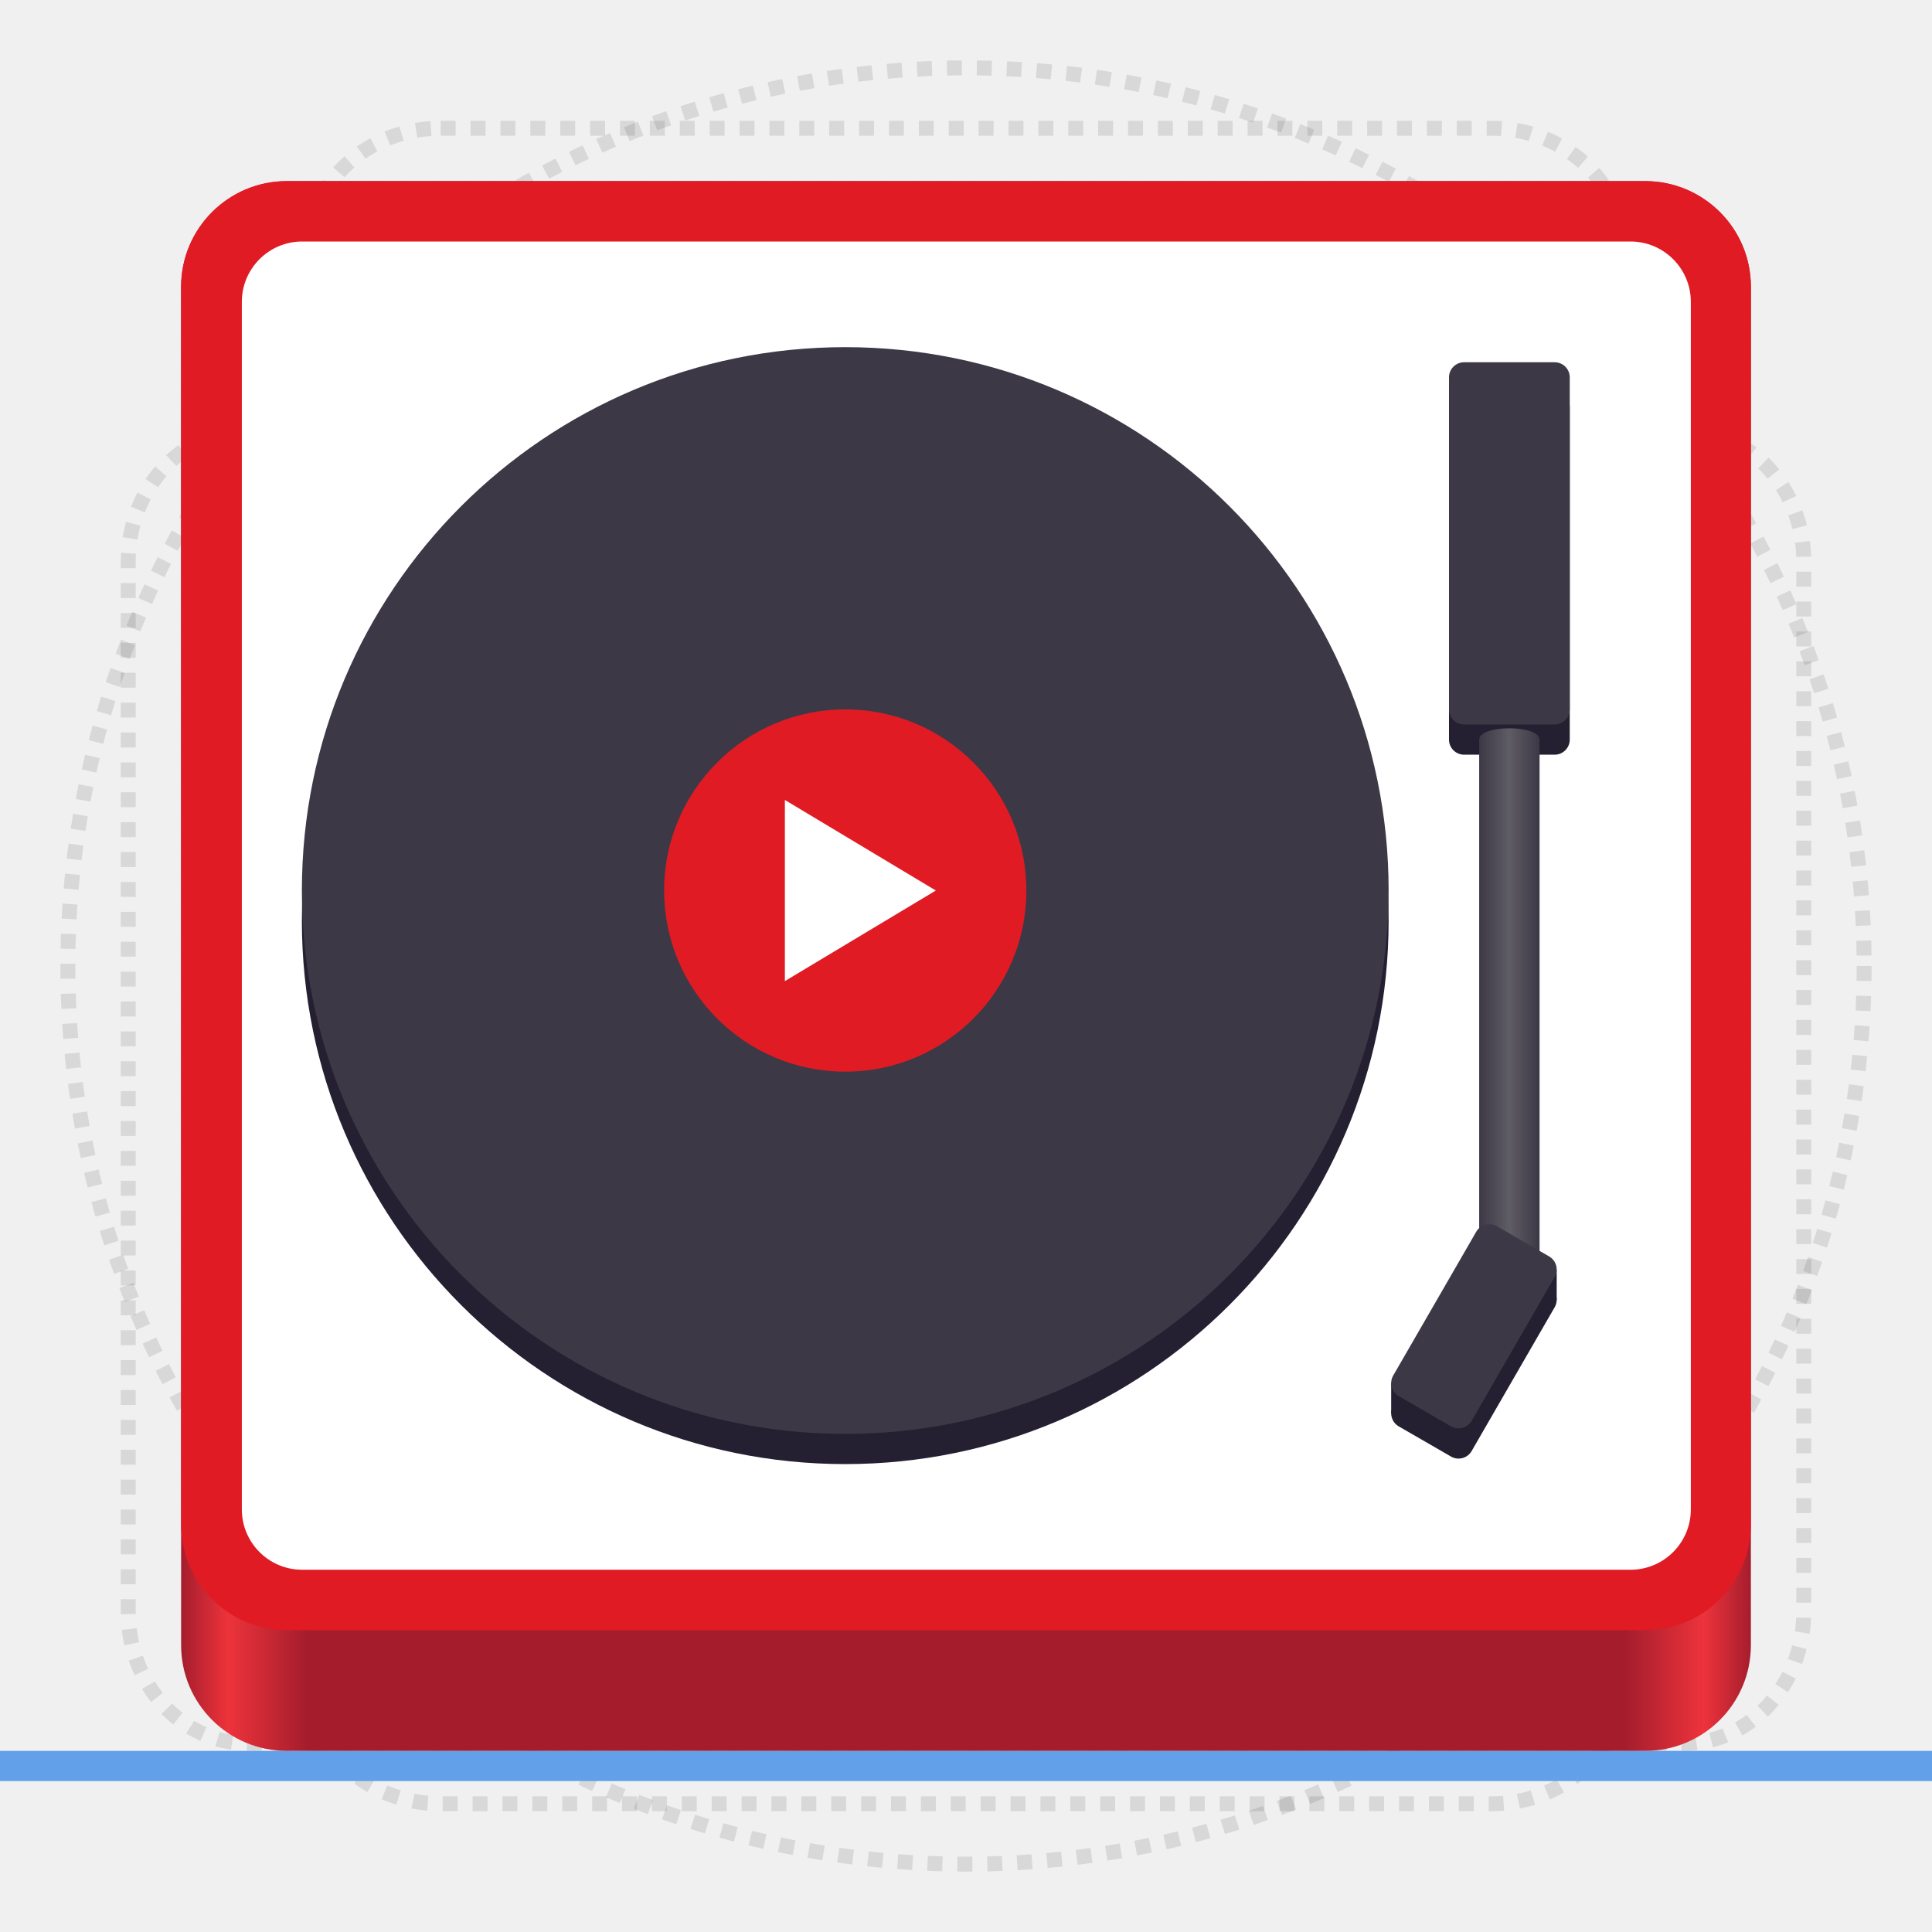
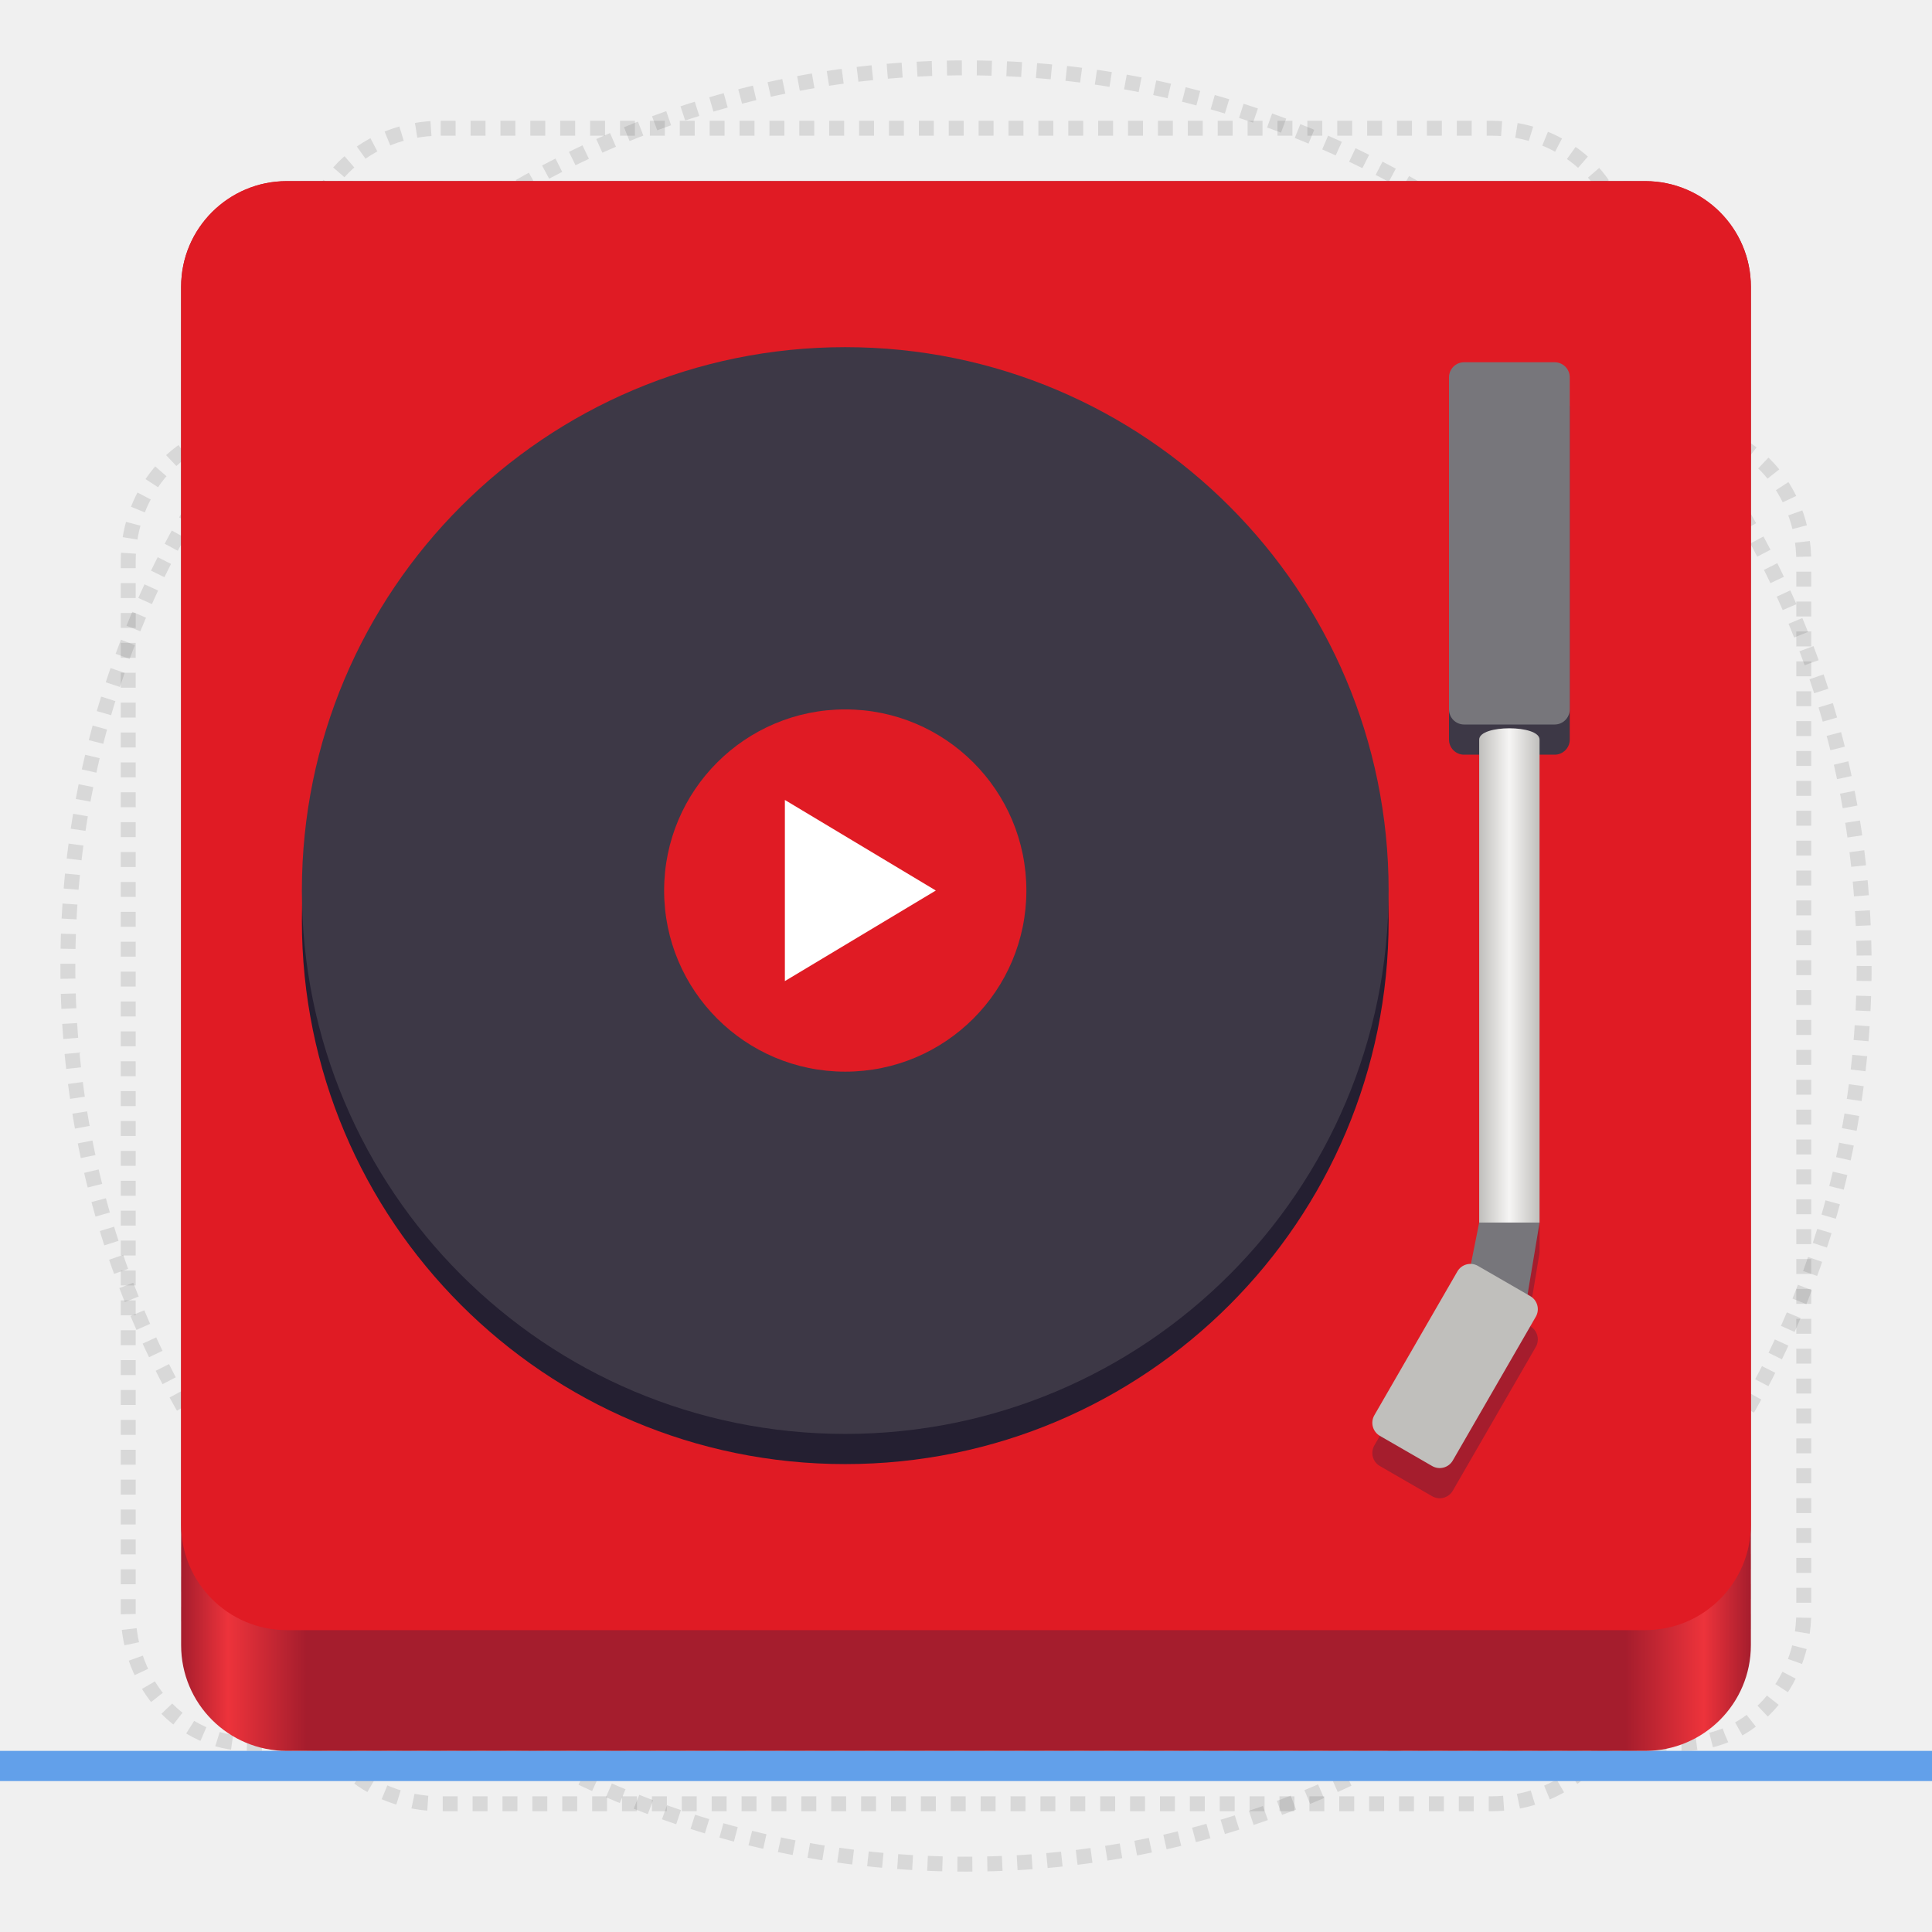
<svg xmlns="http://www.w3.org/2000/svg" xmlns:xlink="http://www.w3.org/1999/xlink" height="128" viewBox="0 0 128 128" width="128" version="1.1" id="svg860" xml:space="preserve">
  <defs id="defs864">
    <linearGradient id="linearGradient31427">
      <stop style="stop-color:#a51d2d;stop-opacity:1;" offset="0" id="stop31423" />
      <stop style="stop-color:#ed333b;stop-opacity:1;" offset="0.03" id="stop31431" />
      <stop style="stop-color:#a51d2d;stop-opacity:1;" offset="0.08" id="stop31435" />
      <stop style="stop-color:#a51d2d;stop-opacity:1;" offset="0.92" id="stop31437" />
      <stop style="stop-color:#ed333b;stop-opacity:1;" offset="0.97" id="stop31433" />
      <stop style="stop-color:#a51d2d;stop-opacity:1;" offset="1" id="stop31425" />
    </linearGradient>
-     <linearGradient id="linearGradient29531">
-       <stop style="stop-color:#3d3846;stop-opacity:1;" offset="0" id="stop29527" />
-       <stop style="stop-color:#5e5c64;stop-opacity:1;" offset="0.5" id="stop29535" />
-       <stop style="stop-color:#3d3846;stop-opacity:1;" offset="1" id="stop29529" />
-     </linearGradient>
-     <linearGradient xlink:href="#linearGradient29531" id="linearGradient29533" x1="98" y1="64" x2="102" y2="64" gradientUnits="userSpaceOnUse" />
-     <linearGradient xlink:href="#linearGradient31427" id="linearGradient31429" x1="12" y1="64" x2="116" y2="64" gradientUnits="userSpaceOnUse" />
    <linearGradient y2="236" x2="96" y1="236" x1="32" gradientTransform="translate(604.8168,170.5864)" gradientUnits="userSpaceOnUse" id="linearGradient1099" xlink:href="#linearGradient1036" />
    <linearGradient id="linearGradient1036">
      <stop id="stop1032" offset="0" style="stop-color:#d5d3cf;stop-opacity:1;" />
      <stop id="stop1034" offset="1" style="stop-color:#f6f5f4;stop-opacity:1" />
    </linearGradient>
    <radialGradient r="32" fy="-76" fx="-244" cy="-76" cx="-244" gradientTransform="matrix(0.8833333,0,0,0.8833333,-460.3502,463.1197)" gradientUnits="userSpaceOnUse" id="radialGradient1103" xlink:href="#linearGradient1069" />
    <linearGradient id="linearGradient1069">
      <stop id="stop1065" offset="0" style="stop-color:#d5d3cf;stop-opacity:1" />
      <stop id="stop1067-1" offset="1" style="stop-color:#949390;stop-opacity:1" />
    </linearGradient>
    <linearGradient gradientUnits="userSpaceOnUse" y2="232" x2="64" y1="262.5" x1="64" id="linearGradient1027" xlink:href="#linearGradient1025" gradientTransform="translate(-470.5864,432.8168)" />
    <linearGradient id="linearGradient1025">
      <stop id="stop1021" offset="0" style="stop-color:#9a9996;stop-opacity:1" />
      <stop id="stop1023" offset="1" style="stop-color:#77767b;stop-opacity:1" />
    </linearGradient>
    <clipPath clipPathUnits="userSpaceOnUse" id="clipPath1609-7">
      <path id="path1611-5" d="m 252,116 28,-28 v -8 h -36 v 36 z" style="fill:#e74747;stroke:none;stroke-width:0.25px;stroke-linecap:butt;stroke-linejoin:miter;stroke-opacity:1" />
    </clipPath>
+     <linearGradient id="linearGradient29531-9">
+       <stop style="stop-color:#c0bfbc;stop-opacity:1;" offset="0" id="stop29527-1" />
+       <stop style="stop-color:#f6f5f4;stop-opacity:1;" offset="0.5" id="stop29535-2" />
+       <stop style="stop-color:#c0bfbc;stop-opacity:1;" offset="1" id="stop29529-7" />
+     </linearGradient>
+     <linearGradient xlink:href="#linearGradient29531-9" id="linearGradient29533-5" x1="98" y1="64" x2="102" y2="64" gradientUnits="userSpaceOnUse" />
+     <linearGradient xlink:href="#linearGradient31427" id="linearGradient533" gradientUnits="userSpaceOnUse" x1="12" y1="64" x2="116" y2="64" />
  </defs>
  <linearGradient id="a" gradientUnits="userSpaceOnUse" x1="4" x2="124" y1="66.001" y2="66.001">
    <stop offset="0" stop-color="#e6a50a" id="stop827" />
    <stop offset="0.033" stop-color="#f5c211" id="stop829" />
    <stop offset="0.067" stop-color="#e6a50a" id="stop831" />
    <stop offset="0.933" stop-color="#e6a50a" id="stop833" />
    <stop offset="0.967" stop-color="#f5c211" id="stop835" />
    <stop offset="1" stop-color="#e6a50a" id="stop837" />
  </linearGradient>
  <g style="display:inline;enable-background:new" id="g1519">
    <g id="layer1" style="display:inline" transform="translate(0,-172)">
      <g id="layer2" style="display:inline">
        <g style="display:inline;fill:#000000;enable-background:new" transform="matrix(7.991171,0,0,8.003641,-167.7909,-4846.078)" id="g12027" />
        <rect style="display:inline;overflow:visible;visibility:visible;fill:#f0f0f0;fill-opacity:1;fill-rule:nonzero;stroke:none;stroke-width:0.5;marker:none;enable-background:accumulate" id="rect13805" width="128" height="128" x="9.2651362e-08" y="172" />
        <g id="g883" style="fill:none;fill-opacity:0.251;stroke:#a579b3;stroke-opacity:1" transform="translate(-24,24)" />
        <g id="g900" style="fill:none;fill-opacity:0.251;stroke:#a579b3;stroke-opacity:1" transform="translate(-24,24)" />
        <rect y="172" x="160" height="16" width="16" id="rect859" style="display:inline;overflow:visible;visibility:visible;fill:#f0f0f0;fill-opacity:1;fill-rule:nonzero;stroke:none;stroke-width:0.5;marker:none;enable-background:accumulate" />
        <text xml:space="preserve" style="font-style:normal;font-variant:normal;font-weight:bold;font-stretch:normal;font-size:4px;line-height:125%;font-family:Cantarell;-inkscape-font-specification:'Cantarell, Bold';text-align:start;writing-mode:lr-tb;text-anchor:start;display:inline;fill:#000000;fill-opacity:1;stroke:none;stroke-width:0.333;enable-background:new" x="0" y="164" id="text863">
          <tspan style="font-size:4px;stroke-width:0.333" id="tspan861" x="0" y="164">Hicolor</tspan>
        </text>
        <text id="text867" y="164" x="160" style="font-style:normal;font-variant:normal;font-weight:bold;font-stretch:normal;font-size:4px;line-height:125%;font-family:Cantarell;-inkscape-font-specification:'Cantarell, Bold';text-align:start;writing-mode:lr-tb;text-anchor:start;display:inline;fill:#000000;fill-opacity:1;stroke:none;stroke-width:0.333;enable-background:new" xml:space="preserve">
          <tspan y="164" x="160" id="tspan865" style="font-size:4px;stroke-width:0.333">Symbolic</tspan>
        </text>
      </g>
      <g id="layer9" style="display:inline" />
      <g id="layer3" style="display:inline">
        <circle cx="64" cy="236" r="59.504" id="circle2892" style="display:inline;opacity:0.1;vector-effect:none;fill:none;fill-opacity:1;stroke:#000000;stroke-width:0.99;stroke-linecap:butt;stroke-linejoin:miter;stroke-miterlimit:4;stroke-dasharray:0.99, 0.99;stroke-dashoffset:0;stroke-opacity:1;marker:none;marker-start:none;marker-mid:none;marker-end:none;paint-order:normal;enable-background:new" />
        <rect ry="7.929" rx="8.701" y="180.495" x="20.495" height="111.01" width="87.01" id="rect2894" style="display:inline;opacity:0.1;vector-effect:none;fill:none;fill-opacity:1;stroke:#000000;stroke-width:0.99;stroke-linecap:butt;stroke-linejoin:miter;stroke-miterlimit:4;stroke-dasharray:0.99, 0.99;stroke-dashoffset:0;stroke-opacity:1;marker:none;marker-start:none;marker-mid:none;marker-end:none;paint-order:normal;enable-background:new" />
        <rect ry="7.924" rx="7.924" y="184.495" x="12.495" height="103.01" width="103.01" id="rect2896" style="display:inline;opacity:0.1;vector-effect:none;fill:none;fill-opacity:1;stroke:#000000;stroke-width:0.99;stroke-linecap:butt;stroke-linejoin:miter;stroke-miterlimit:4;stroke-dasharray:0.99, 0.99;stroke-dashoffset:0;stroke-opacity:1;marker:none;marker-start:none;marker-mid:none;marker-end:none;paint-order:normal;enable-background:new" />
        <rect ry="8.701" rx="7.929" y="200.495" x="8.495" height="87.01" width="111.01" id="rect2898" style="display:inline;opacity:0.1;vector-effect:none;fill:none;fill-opacity:1;stroke:#000000;stroke-width:0.99;stroke-linecap:butt;stroke-linejoin:miter;stroke-miterlimit:4;stroke-dasharray:0.99, 0.99;stroke-dashoffset:0;stroke-opacity:1;marker:none;marker-start:none;marker-mid:none;marker-end:none;paint-order:normal;enable-background:new" />
        <path id="path2900" d="M 2.6203015e-5,289 H 128" style="display:inline;fill:none;stroke:#62a0ea;stroke-width:2;stroke-linecap:butt;stroke-linejoin:miter;stroke-miterlimit:4;stroke-dasharray:none;stroke-opacity:1;enable-background:new" />
      </g>
    </g>
  </g>
-   <rect style="fill:url(#linearGradient31429);fill-opacity:1;stroke-width:3.999;stroke-linecap:round;stroke-linejoin:round" id="rect26825" width="104" height="104" x="12" y="12" ry="7" />
-   <rect style="fill:#e01b24;fill-opacity:1;stroke-width:3.999;stroke-linecap:round;stroke-linejoin:round" id="rect26823" width="104" height="96" x="12" y="12" ry="7" />
-   <rect style="fill:#ffffff;fill-opacity:1;stroke-width:3.999;stroke-linecap:round;stroke-linejoin:round" id="rect5491" width="96" height="88" x="16.022" y="16" ry="4" />
-   <circle style="fill:#241f31;fill-opacity:1;stroke-width:3.999;stroke-linecap:round;stroke-linejoin:round" id="circle27285" cx="56" cy="61" r="36" />
-   <circle style="fill:#3d3846;fill-opacity:1;stroke-width:3.999;stroke-linecap:round;stroke-linejoin:round" id="path27096" cx="56" cy="59" r="36" />
-   <circle style="fill:#e01b24;fill-opacity:1;stroke-width:3.999;stroke-linecap:round;stroke-linejoin:round" id="path27492" cx="56" cy="59" r="12" />
-   <rect style="fill:#241f31;fill-opacity:1;stroke-width:3.999;stroke-linecap:round;stroke-linejoin:round" id="rect10360" width="8" height="24" x="96" y="26" ry="1" />
-   <rect style="fill:#3d3846;fill-opacity:1;stroke-width:3.999;stroke-linecap:round;stroke-linejoin:round" id="rect27744" width="8" height="24" x="96" y="24" ry="1" />
-   <path id="rect27748" style="fill:url(#linearGradient29533);stroke-width:3.999;stroke-linecap:round;stroke-linejoin:round" d="m 98,49 c 0,-1 4,-1 4,0 v 36 h -4 z" />
-   <rect style="fill:#241f31;fill-opacity:1;stroke-width:3.999;stroke-linecap:round;stroke-linejoin:round" id="rect12652" width="6" height="13" x="126.505" y="22.505" ry="1" transform="rotate(30)" />
-   <path style="fill:#241f31;fill-opacity:1;stroke-width:3.999;stroke-linecap:round;stroke-linejoin:round" d="m 92.169,91.613 v 2.043 l 1.216,-0.743 z" id="path13562" />
-   <path style="fill:#241f31;fill-opacity:1;stroke-width:3.999;stroke-linecap:round;stroke-linejoin:round" d="m 103.135,86.134 c 0,0.022 0,-2.024 0,-2.024 L 102,86.355 Z" id="path13564" />
-   <rect style="fill:#3d3846;fill-opacity:1;stroke-width:3.999;stroke-linecap:round;stroke-linejoin:round" id="rect29263" width="6" height="13" x="125.504" y="20.772" ry="1" transform="rotate(30)" />
-   <path style="fill:#ffffff;fill-opacity:1;stroke-width:3.999;stroke-linecap:round;stroke-linejoin:round" d="M 52,53 V 65 L 62,59 Z" id="path31065" />
+   <g id="g33964">
+     <rect style="fill:url(#linearGradient533);fill-opacity:1;stroke-width:3.999;stroke-linecap:round;stroke-linejoin:round" id="rect26825-1" width="104" height="104" x="12" y="12" ry="7" />
+     <rect style="fill:#e01b24;fill-opacity:1;stroke-width:3.999;stroke-linecap:round;stroke-linejoin:round" id="rect26823-8" width="104" height="96" x="12" y="12" ry="7" />
+     <circle style="fill:#241f31;fill-opacity:1;stroke-width:3.999;stroke-linecap:round;stroke-linejoin:round" id="circle27285-7" cx="56" cy="61" r="36" />
+     <circle style="fill:#3d3846;fill-opacity:1;stroke-width:3.999;stroke-linecap:round;stroke-linejoin:round" id="path27096-9" cx="56" cy="59" r="36" />
+     <circle style="fill:#e01b24;fill-opacity:1;stroke-width:3.999;stroke-linecap:round;stroke-linejoin:round" id="path27492-2" cx="56" cy="59" r="12" />
+     <g id="g31960" style="fill:#a51d2d;fill-opacity:1" transform="translate(0,2)">
+       <path style="fill:#a51d2d;fill-opacity:1;stroke-width:3.999;stroke-linecap:round;stroke-linejoin:round" d="m 98,81 -1,5 4,1 1,-6 z" id="path31952" />
+       <rect style="fill:#a51d2d;fill-opacity:1;stroke-width:3.999;stroke-linecap:round;stroke-linejoin:round" id="rect31954" width="4" height="34" x="98" y="47" ry="0" />
+       <rect style="fill:#3d3846;fill-opacity:1;stroke-width:3.999;stroke-linecap:round;stroke-linejoin:round" id="rect31956" width="8" height="24" x="96" y="24" ry="1" />
+       <rect style="fill:#a51d2d;fill-opacity:1;stroke-width:3.999;stroke-linecap:round;stroke-linejoin:round" id="rect31958" width="6" height="13" x="125.737" y="23.674" ry="1" transform="rotate(30)" />
+     </g>
+     <g id="g31350">
+       <path style="fill:#77767b;fill-opacity:1;stroke-width:3.999;stroke-linecap:round;stroke-linejoin:round" d="m 98,81 -1,5 4,1 1,-6 z" id="path29397" />
+       <rect style="fill:#77767b;fill-opacity:1;stroke-width:3.999;stroke-linecap:round;stroke-linejoin:round" id="rect27744-0" width="8" height="24" x="96" y="24" ry="1" />
+       <path id="rect27748-2" style="fill:url(#linearGradient29533-5);stroke-width:3.999;stroke-linecap:round;stroke-linejoin:round" d="m 98,49 c 0,-1 4,-1 4,0 v 32 h -4 z" />
+       <rect style="fill:#c0bfbc;fill-opacity:1;stroke-width:3.999;stroke-linecap:round;stroke-linejoin:round" id="rect29263-3" width="6" height="13" x="125.737" y="23.674" ry="1" transform="rotate(30)" />
+     </g>
+     <path style="fill:#ffffff;fill-opacity:1;stroke-width:3.999;stroke-linecap:round;stroke-linejoin:round" d="M 52,53 V 65 L 62,59 Z" id="path31065-7" />
+   </g>
  <g id="g6407">
    <path id="rect1775" style="fill:#241f31;stroke-width:3.853;stroke-linecap:round;stroke-linejoin:round" d="m 163,2 c -1.108,0 -2,0.892 -2,2 v 9 c 0,1.108 0.892,2 2,2 h 10 c 1.108,0 2,-0.892 2,-2 V 4 c 0,-1.108 -0.892,-2 -2,-2 z m 3.5,2 A 4.5,4.5 0 0 1 171,8.5 4.5,4.5 0 0 1 166.5,13 4.5,4.5 0 0 1 162,8.5 4.5,4.5 0 0 1 166.5,4 Z m 6.428,0 h 0.145 C 173.587,4 174,4.413 174,4.928 V 12.072 C 174,12.587 173.587,13 173.072,13 h -0.145 C 172.413,13 172,12.587 172,12.072 V 4.928 C 172,4.413 172.413,4 172.928,4 Z" />
    <path id="path5928" style="fill:#241f31;stroke-width:3.999;stroke-linecap:round;stroke-linejoin:round" d="M 168,8.5 A 1.5,1.5 0 0 1 166.5,10 1.5,1.5 0 0 1 165,8.5 1.5,1.5 0 0 1 166.5,7 1.5,1.5 0 0 1 168,8.5 Z" />
  </g>
</svg>
